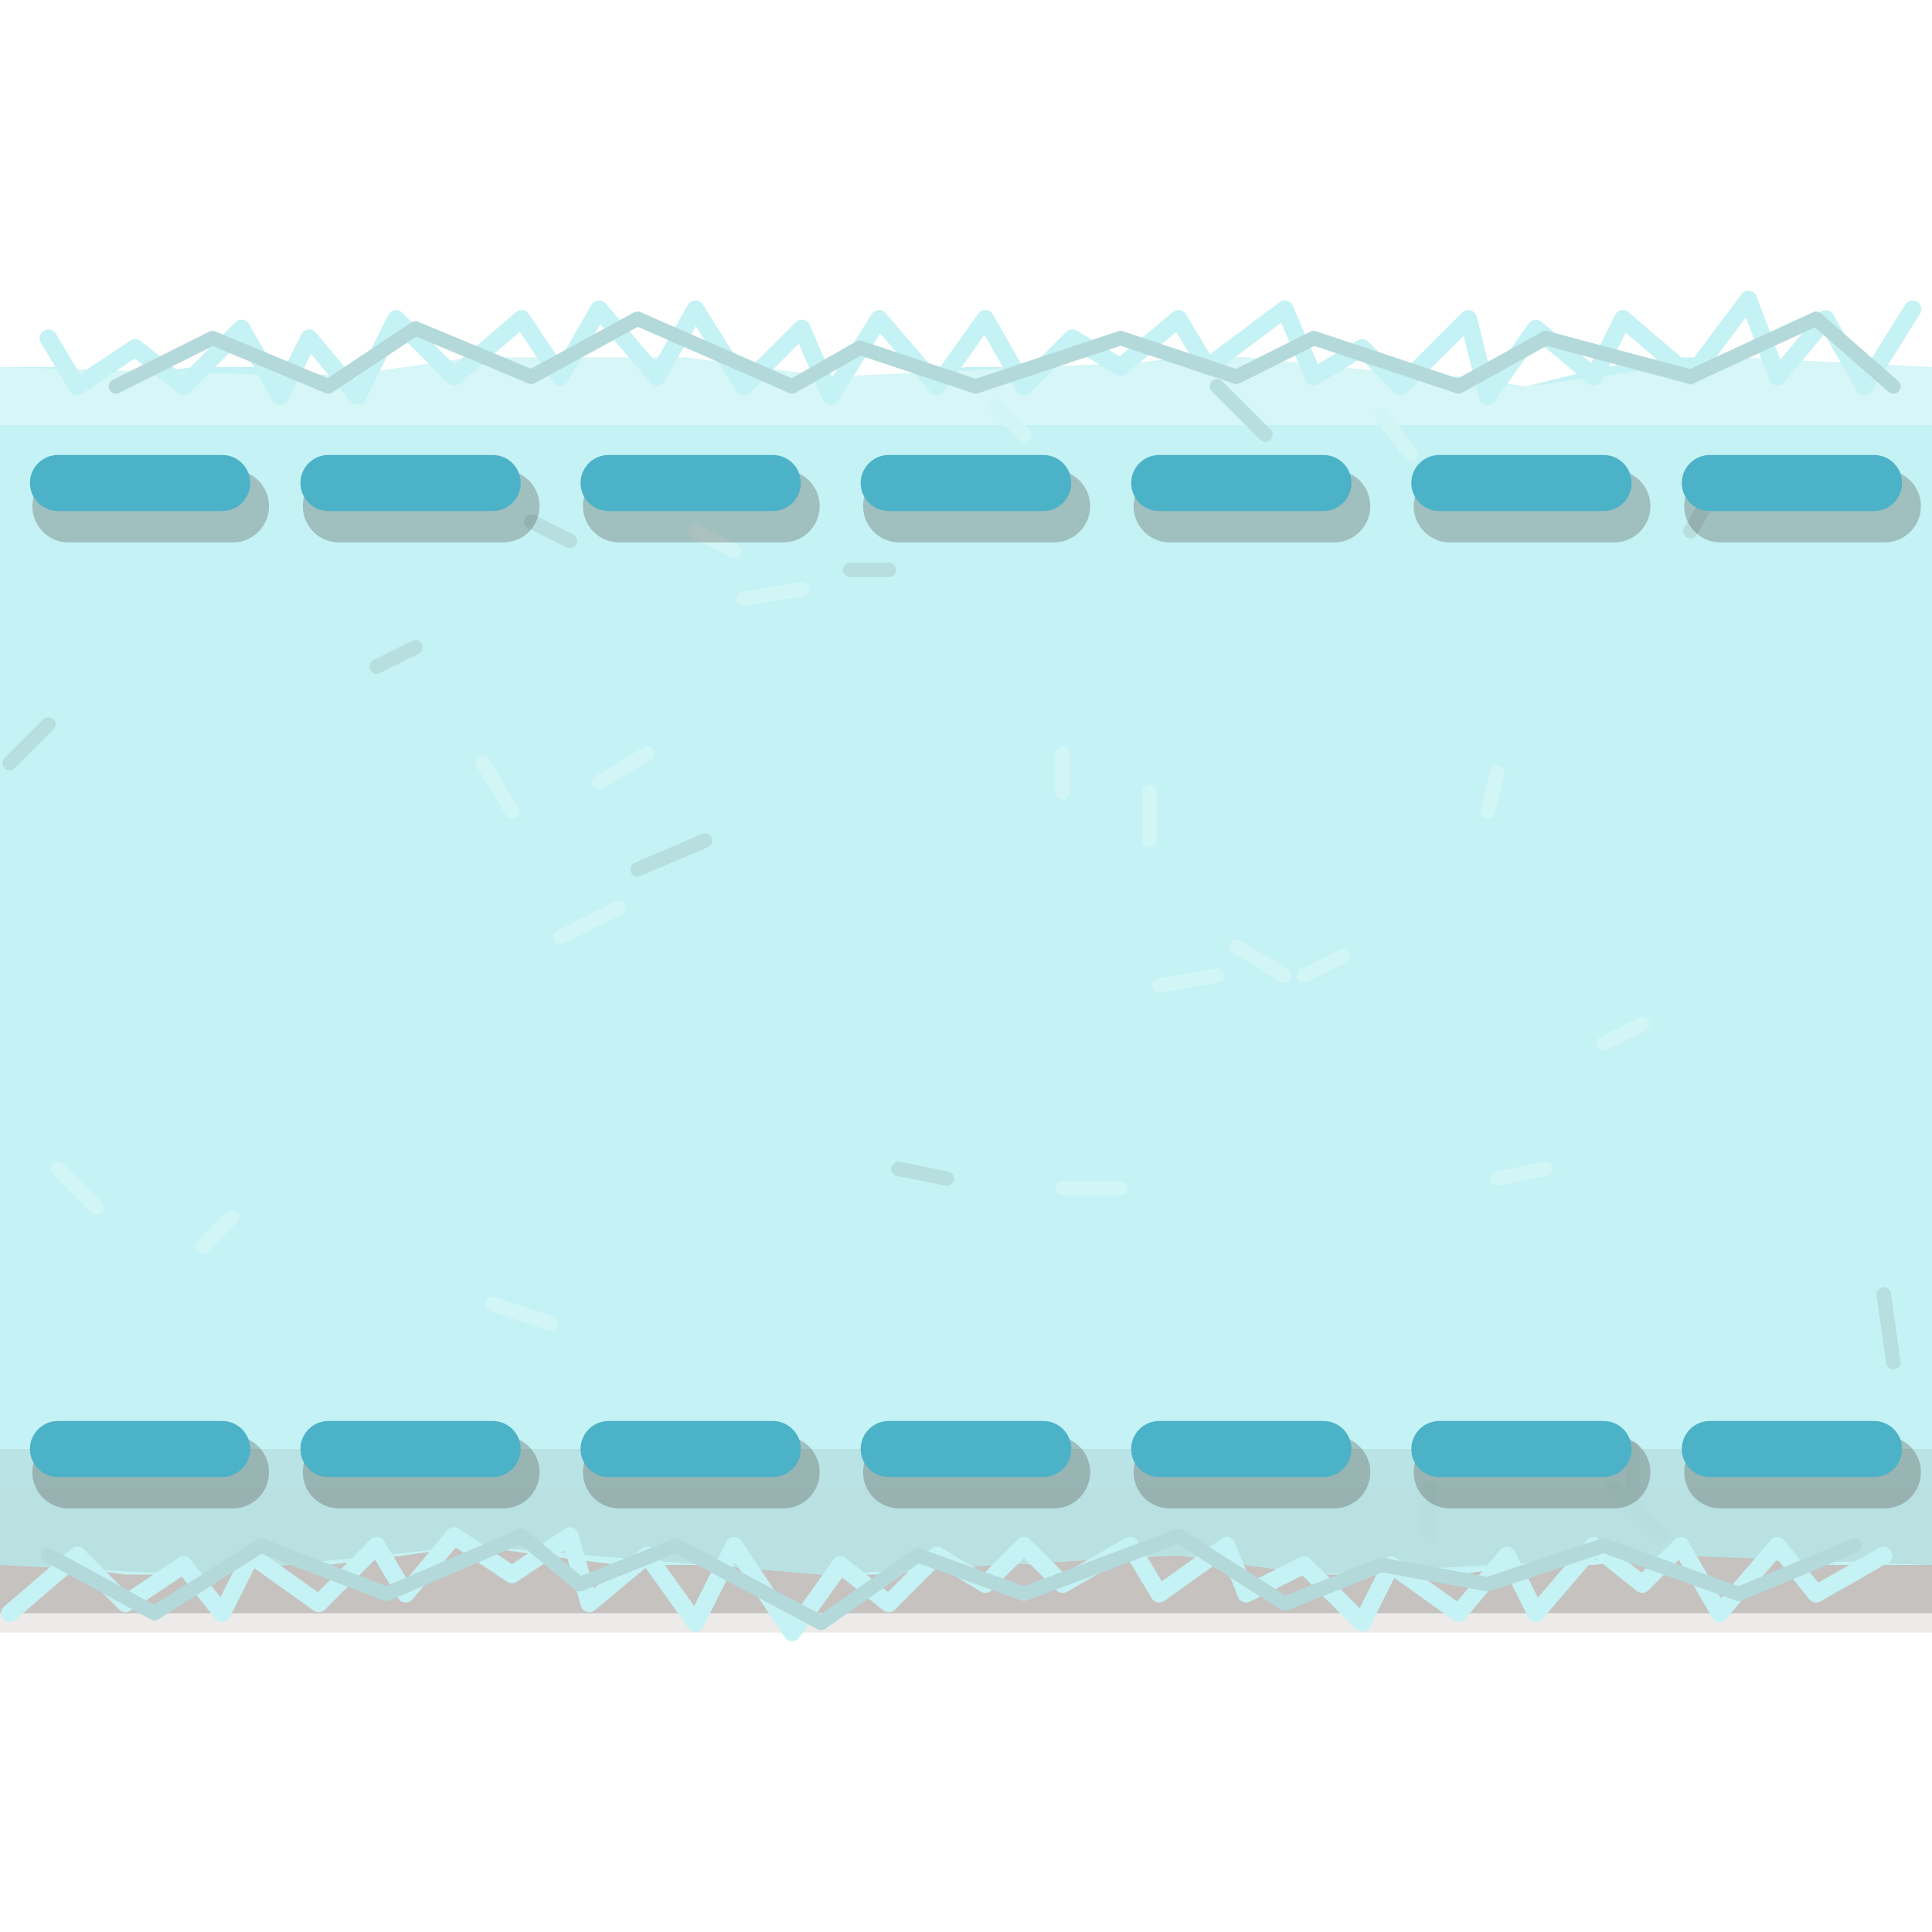
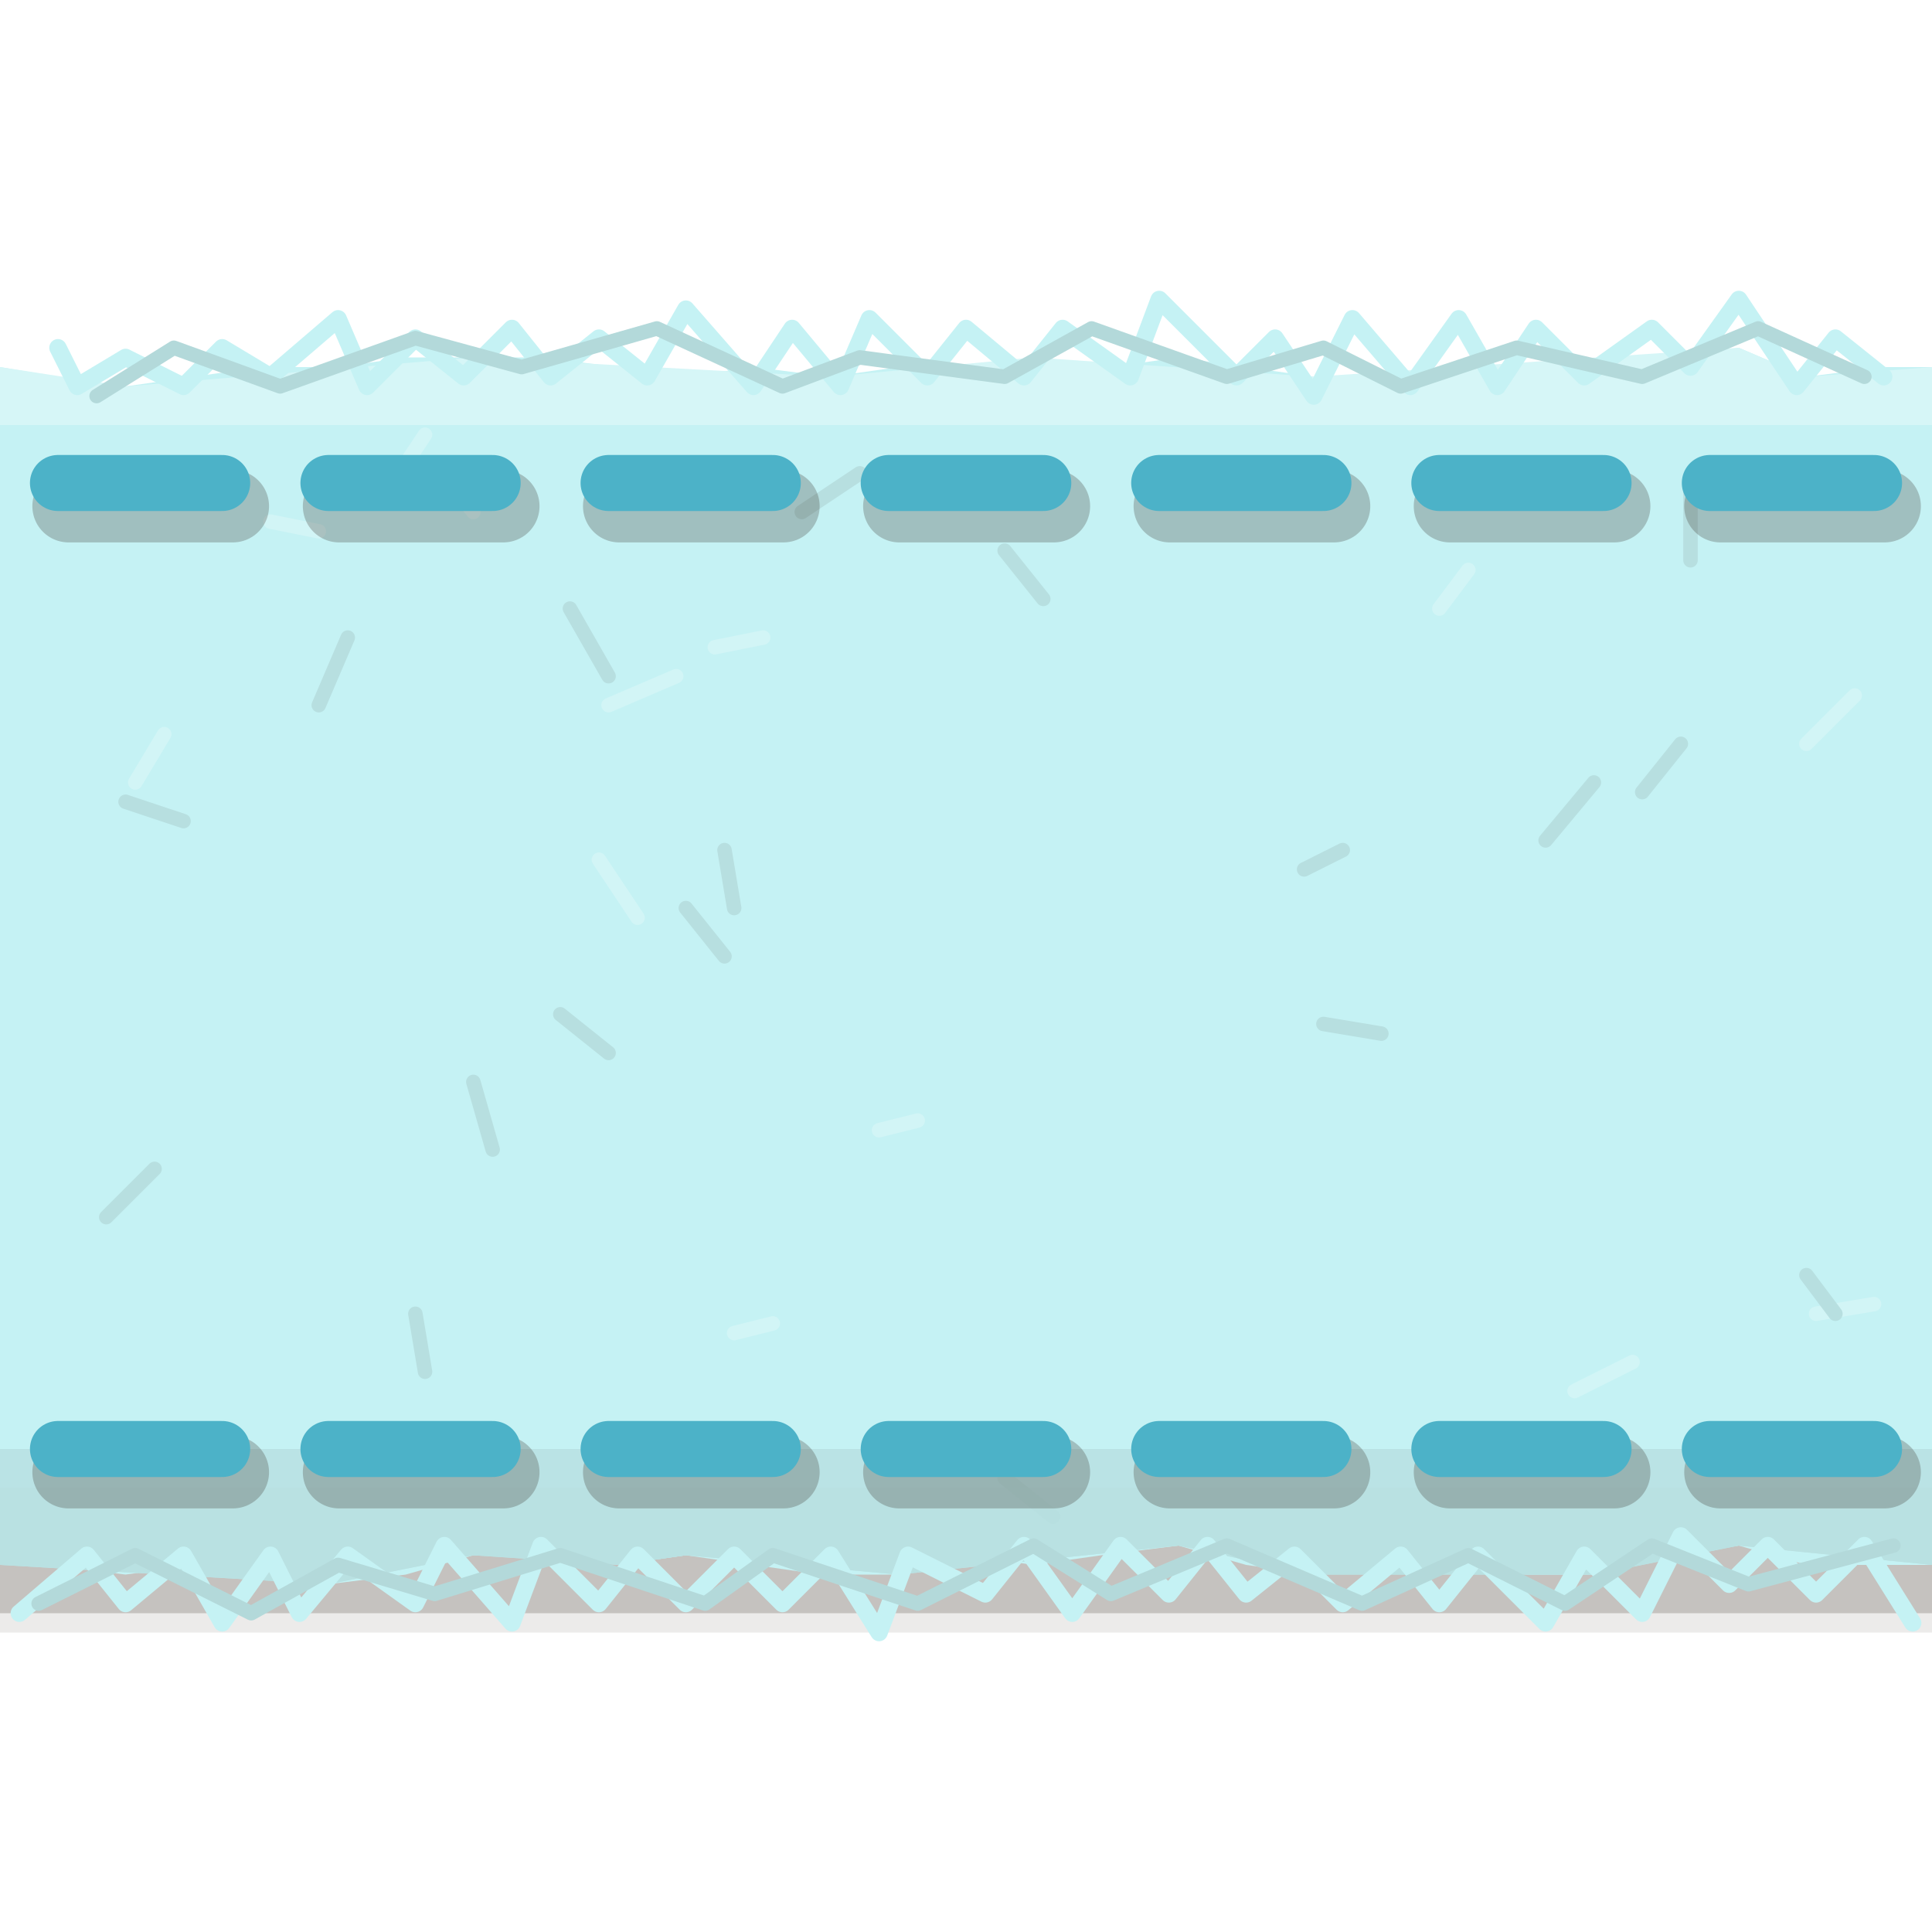
<svg xmlns="http://www.w3.org/2000/svg" viewBox="0 0 100 100" width="100" height="100">
  <defs>
    <path id="p1" d="M6 50l17 0M34 50l17 0M63 50l17 0M92 50l16 0M120 50l17 0M149 50l17 0M177 50l17 0M194 150l-17 0M166 150l-17 0M137 150l-17 0M108 150l-16 0M80 150l-17 0M51 150l-17 0M23 150l-17 0" />
  </defs>
  <g transform="scale(0.5)">
    <path d="M200 169l0-129-200 0 0 129z" fill="#2A1C14" opacity=".09" />
    <path d="M200 167l0-124-200 0 0 124z" fill="#2A1C14" opacity=".20" />
-     <path d="M5 162l8 1 7 0 7-1 7 0 8-1 7-1 7 1 8 1 7 0 7 0 7 1 8 0 7-2 7 1 7-1 8 0 7 1 7 1 8 0 7 0 7-1 7 0 8-1 7 0 7 1 7 0 6 0 0-124-5 0-8 0-7-1-7 0-7 1-8 2-7-1-7 0-8-1-7-1-7 0-7 1-8 0-7 0-7 1-7 0-8-1-7-1-7 1-8 0-7-1-7 1-7 1-8-1-7 0-7 1-7-1-6 0 0 124z" fill="#C5F2F4" />
-     <path d="M0 162l20 1 29-3 36 3 37-2 14 2 37-2 27 1 0-12-200 0z" fill="#BAE3E5" />
-     <path d="M0 162l20 1 29-3 36 3 37-2 14 2 37-2 27 1 0-8-200 0z" fill="#B9E1E2" />
-     <path d="M200 44l0-6-20-1-22 3-29-3-43 2-15-2-22 0-14 2-35-1 0 6z" fill="#D6F6F7" />
-     <path d="M143 43l3 4m-43-5l3 3m-34 10l4 2m7 4l-6 1m-27 17l3 5m14-6l-5 3m48-3l0 4m9 0l0 5m36-7l-1 4m-90 10l-6 3m68 4l-6 1m8-4l5 3m6-2l-4 2m35 5l-4 2m-160 13l4 4m14 1l-3 3m95-6l-6 0m50-2l-5 1m-104 13l6 2" fill="none" stroke="#D2F5F6" stroke-width="1.5" stroke-linecap="round" stroke-linejoin="round" />
-     <path d="M126 40l5 5m-76 9l4 2m29 3l4 0m87-11l-4 7m-132 12l-4 2m-34 6l-4 4m72 8l-7 3m27 31l5 1m97 12l1 7m-48 13l0 5m19-5l5 5m-3-9l0 6" fill="none" stroke="#B7DFE0" stroke-width="1.5" stroke-linecap="round" stroke-linejoin="round" />
-     <path d="M5 35l3 5 6-4 5 4 6-6 4 7 3-6 5 6 4-8 6 6 7-6 4 6 4-7 6 7 4-7 5 8 6-6 3 7 5-8 6 7 5-7 4 7 5-5 5 3 6-5 3 5 8-6 3 7 5-3 4 4 7-7 2 8 5-7 6 5 3-6 7 6 6-8 3 8 5-6 4 7 5-8M195 161l-7 4-4-5-6 7-4-7-4 4-5-4-6 7-3-6-5 6-7-5-3 6-6-6-6 3-2-5-7 5-3-5-7 4-4-4-4 4-5-3-5 5-5-4-5 7-6-9-4 8-5-7-6 5-2-7-6 4-6-4-5 6-3-5-6 6-7-5-3 6-4-5-6 4-5-5-7 6" fill="none" stroke="#C5F2F4" stroke-width="1.8" stroke-linecap="round" stroke-linejoin="round" />
-     <path d="M12 40l10-5 12 5 9-6 12 5 11-6 16 7 7-4 12 4 15-5 12 4 8-4 15 5 9-5 15 4 13-6 8 7M192 160l-12 5-14-5-12 4-11-2-10 4-11-7-16 6-11-4-10 7-15-8-10 4-6-5-14 6-13-5-11 7-11-6" fill="none" stroke="#B3D9DA" stroke-width="1.5" stroke-linecap="round" stroke-linejoin="round" />
+     <path d="M5 162l8 1 7-1 7 0 7 2 8-1 7-2 7 0 8 1 7-1 7 1 7 1 8 0 7-2 7 1 7-1 8-1 7 2 7 1 8-1 7 0 7 1 7 0 8-2 7-1 7 2 7 0 6 0 0-124-5 0-8 1-7-3-7 1-7 0-8 1-7 0-7 1-8 0-7-1-7-1-7 1-8-1-7 1-7 0-7 1-8-1-7 1-7-1-8-1-7 0-7 0-7 1-8 0-7 1-7 1-7-1-6-1 0 124z" fill="#C5F2F4" />
+     <path d="M0 162l34 2 15-3 15 1 7-1 22 2 29-3 14 3 29 0 15-3 20 2 0-12-200 0z" fill="#BAE3E5" />
+     <path d="M0 162l34 2 15-3 15 1 7-1 22 2 29-3 14 3 29 0 15-3 20 2 0-8-200 0z" fill="#B9E1E2" />
+     <path d="M200 44l0-6-13 1-7-3-44 3-29-2-21 2-37-2-36 3-13-2 0 6z" fill="#D6F6F7" />
+     <path d="M45 48l4 5m-5-8l-2 3m-14 6l5 1m119 4l-3 4m-70 3l-5 1m-4 3l-7 3m-46 3l-3 5m178-9l-5 5m-125 12l4 6m29 21l-4 1m103 18l-6 1m-19 5l-6 3m-83-7l-4 1" fill="none" stroke="#D2F5F6" stroke-width="1.5" stroke-linecap="round" stroke-linejoin="round" />
+     <path d="M89 49l-6 4m21 4l4 5m67-11l0 7m-116 5l4 7m-27-4l-3 7m-20 10l6 2m146-4l-5 6m14-10l-4 5m-31 6l-4 2m-60-2l1 6m-5 0l4 5m-17 6l5 4m74-3l6 1m-94 5l2 7m-35 2l-5 5m176 6l3 4m-147 0l1 6m60 11l5 4" fill="none" stroke="#B7DFE0" stroke-width="1.5" stroke-linecap="round" stroke-linejoin="round" />
+     <path d="M6 36l2 4 5-3 6 3 4-4 5 3 7-6 3 7 5-5 5 4 5-5 4 5 5-4 5 4 4-7 7 8 4-6 5 6 3-7 6 6 4-5 6 5 4-5 7 5 3-8 8 8 4-4 4 6 4-8 6 7 5-7 4 7 4-6 5 5 7-5 4 4 5-7 6 9 4-5 5 4M198 168l-5-8-5 5-5-5-4 4-5-5-4 8-6-6-4 7-7-7-4 5-4-5-6 5-5-5-5 4-4-5-4 5-5-5-5 7-5-7-4 5-8-4-3 8-5-8-5 5-5-5-5 5-5-5-4 5-6-6-3 8-7-8-3 6-7-5-5 6-3-6-5 7-4-7-6 5-4-5-7 6" fill="none" stroke="#C5F2F4" stroke-width="1.8" stroke-linecap="round" stroke-linejoin="round" />
+     <path d="M10 41l8-5 11 4 14-5 11 3 14-4 13 6 8-3 15 2 9-5 14 5 10-3 8 4 12-4 13 3 12-5 11 5M196 160l-15 4-10-4-9 6-10-5-11 5-14-6-12 5-8-5-12 6-15-5-7 5-15-5-13 4-10-3-9 5-12-6-10 5" fill="none" stroke="#B3D9DA" stroke-width="1.5" stroke-linecap="round" stroke-linejoin="round" />
    <use href="#p1" fill="none" stroke="#2A1C14" stroke-width="7.5" stroke-linecap="round" stroke-linejoin="round" opacity=".24" transform="translate(1.1 2.4)" />
    <use href="#p1" fill="none" stroke="#4CB2C8" stroke-width="5.8" stroke-linecap="round" stroke-linejoin="round" />
  </g>
</svg>
